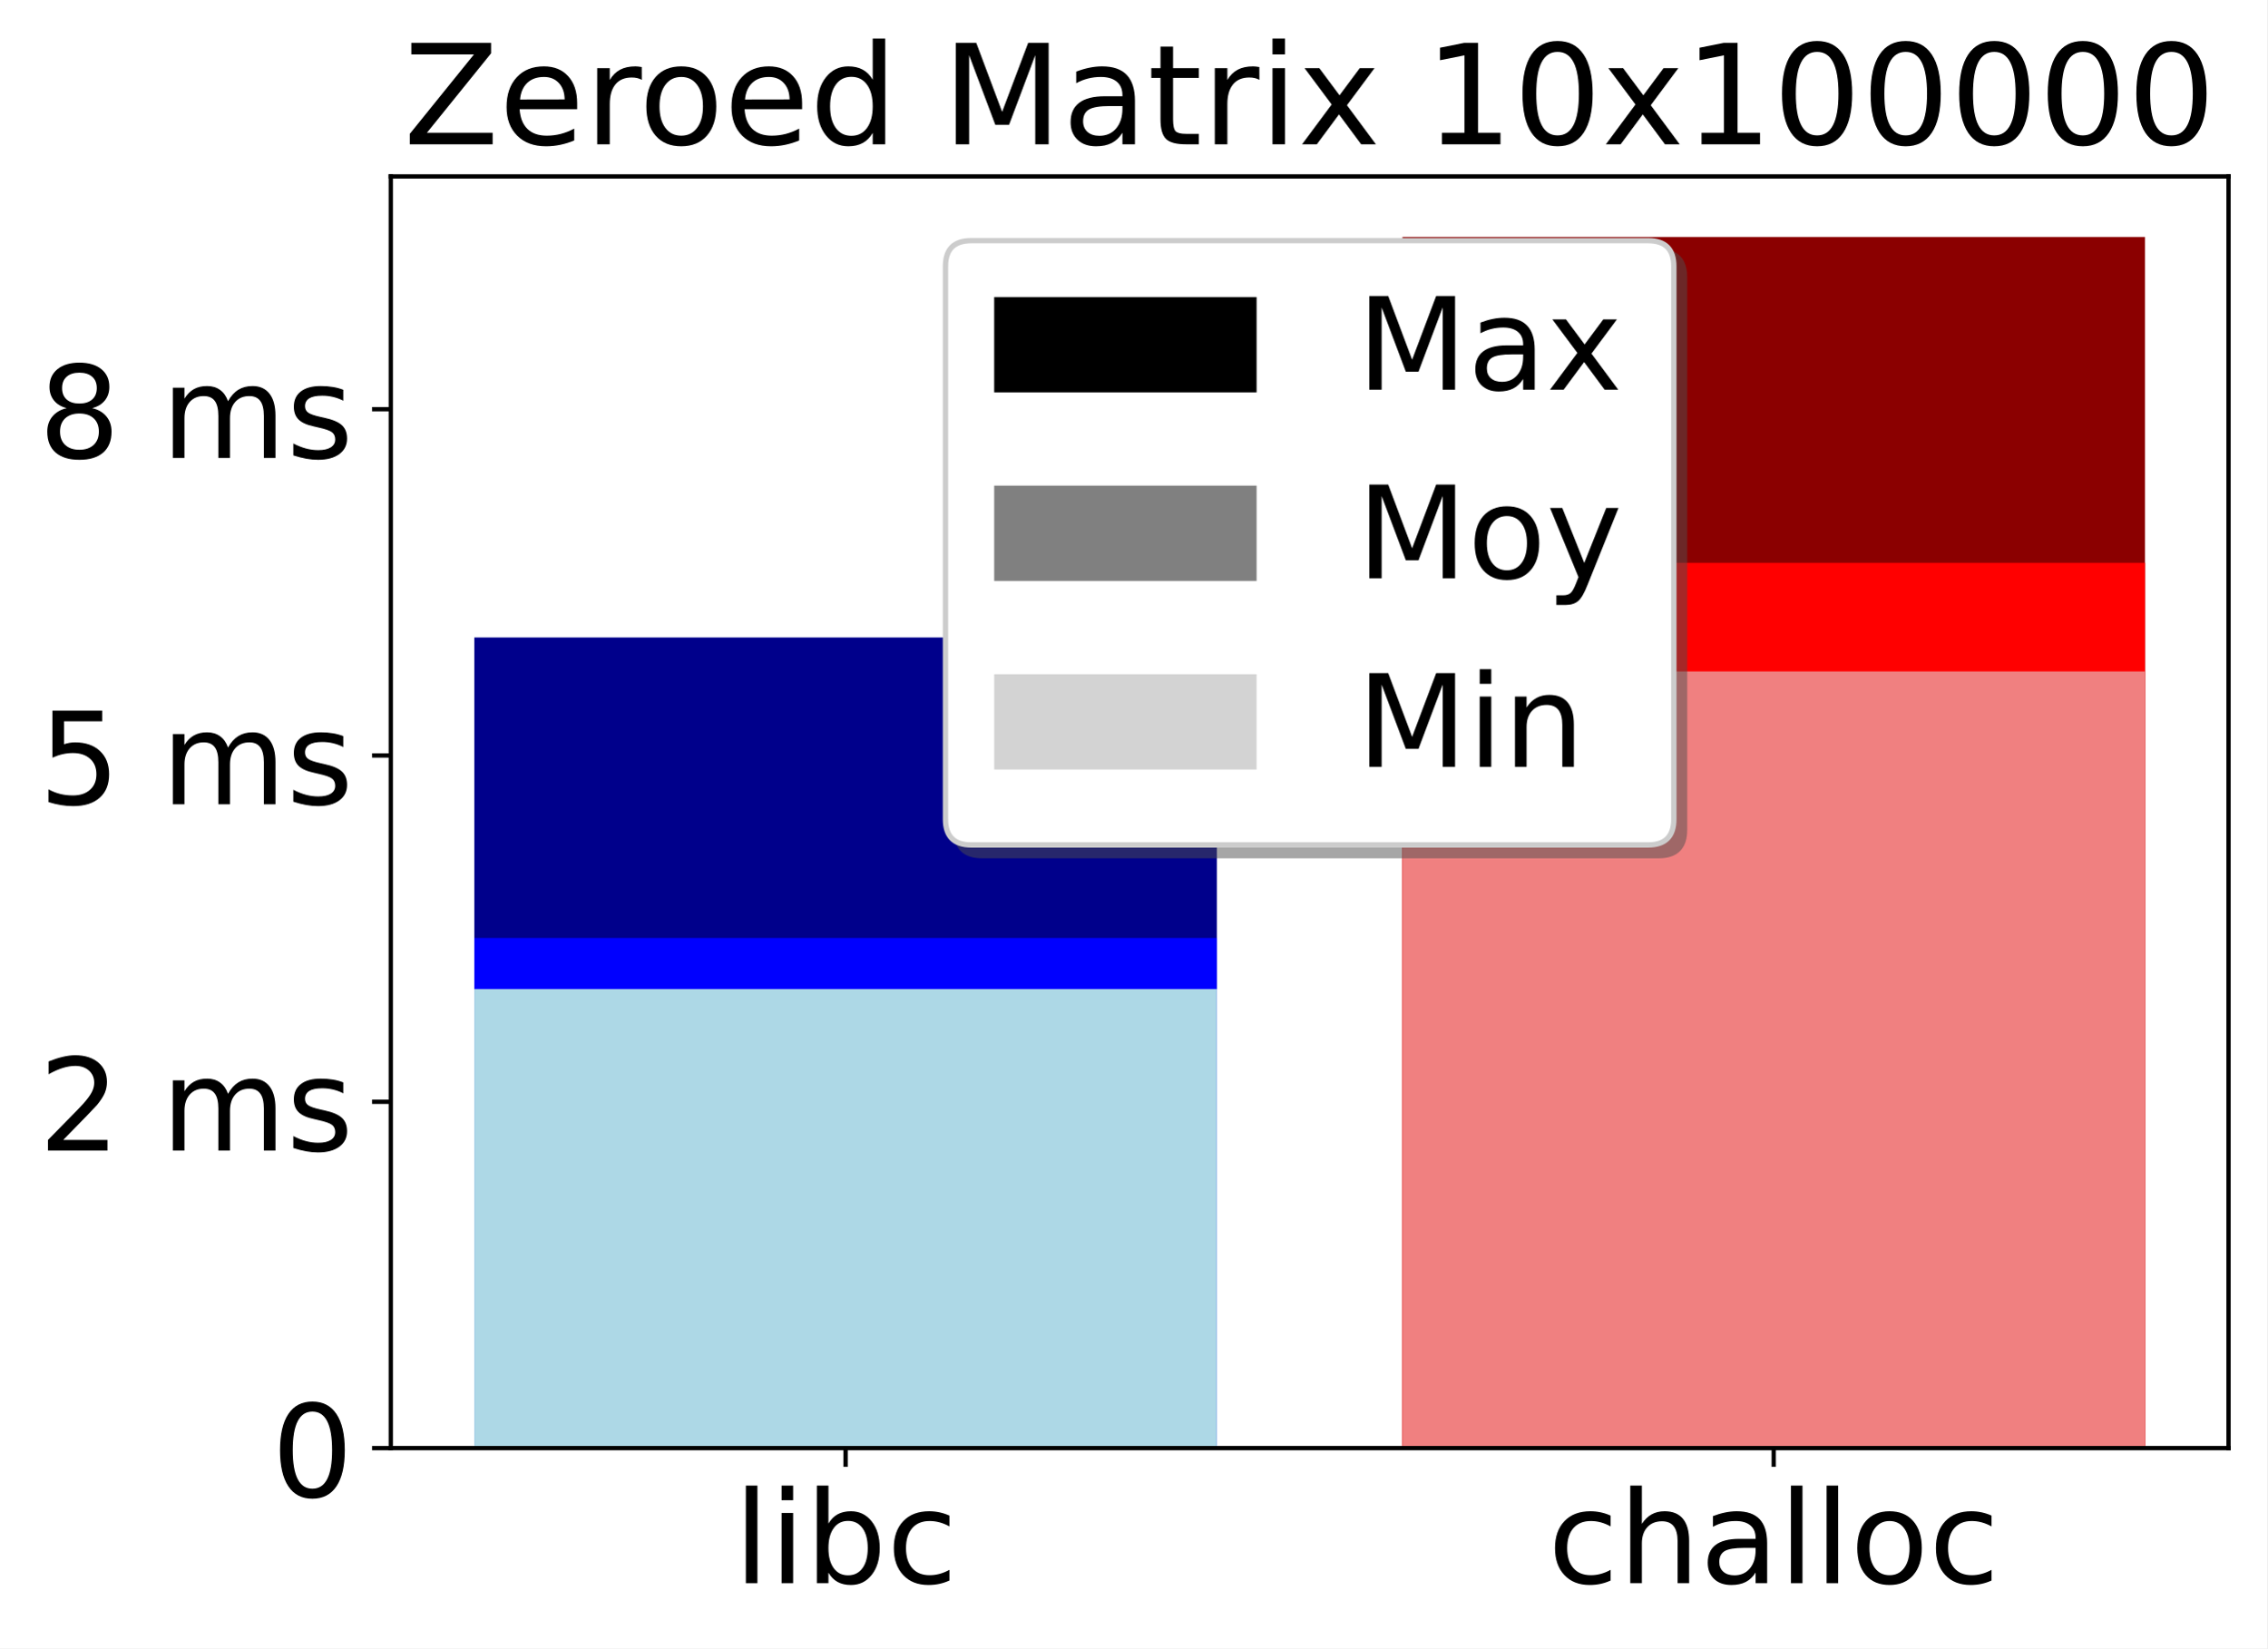
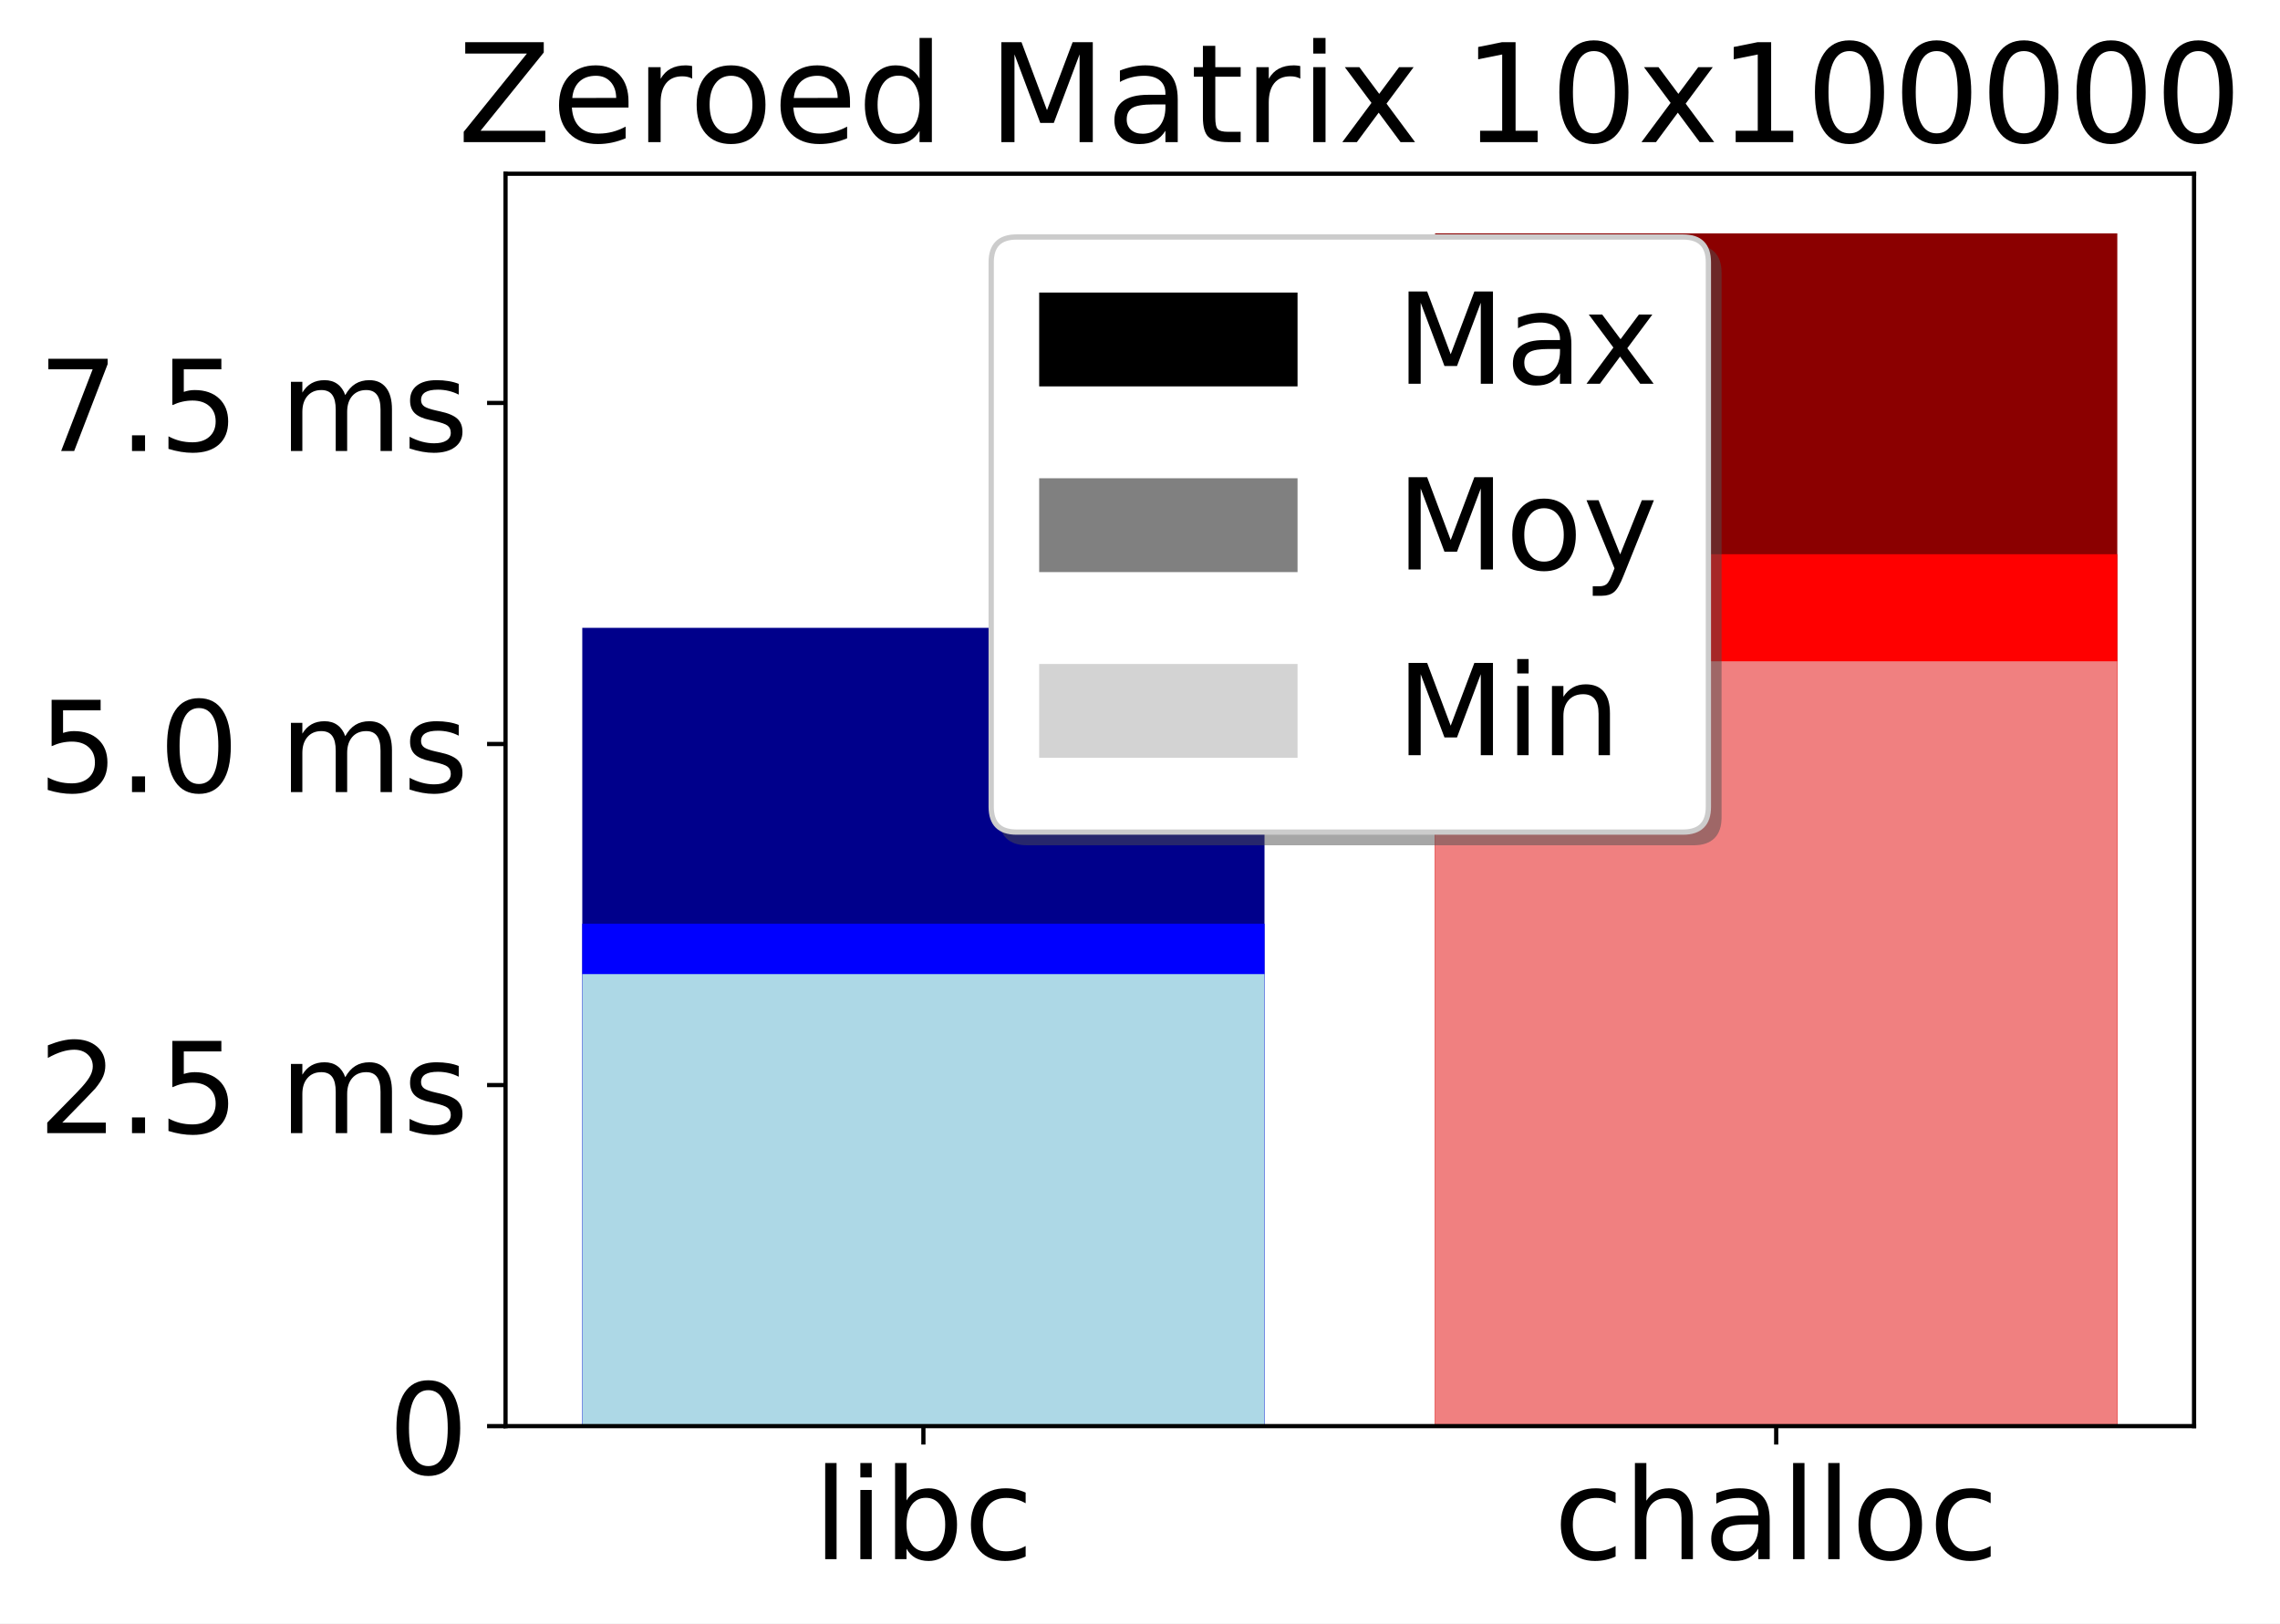
- <svg xmlns="http://www.w3.org/2000/svg" xmlns:xlink="http://www.w3.org/1999/xlink" width="423.368pt" height="307.943pt" viewBox="0 0 423.368 307.943" version="1.1">
+ <svg xmlns="http://www.w3.org/2000/svg" xmlns:xlink="http://www.w3.org/1999/xlink" width="432.414pt" height="307.943pt" viewBox="0 0 432.414 307.943" version="1.1">
  <defs>
    <style type="text/css">*{stroke-linejoin: round; stroke-linecap: butt}</style>
  </defs>
  <g id="figure_1">
    <g id="patch_1">
-       <path d="M 0 307.943  L 423.368 307.943  L 423.368 0  L 0 0  z " style="fill: #ffffff" />
+       <path d="M 0 307.943  L 432.414 307.943  L 432.414 0  L 0 0  z " style="fill: #ffffff" />
    </g>
    <g id="axes_1">
      <g id="patch_2">
-         <path d="M 72.978 270.516  L 416.168 270.516  L 416.168 32.956  L 72.978 32.956  z " style="fill: #ffffff" />
+         <path d="M 95.875 270.516  L 416.115 270.516  L 416.115 32.956  L 95.875 32.956  z " style="fill: #ffffff" />
      </g>
      <g id="patch_3">
-         <path d="M 88.577 270.516  L 227.24 270.516  L 227.24 119.09  L 88.577 119.09  z " clip-path="url(#p94e3232ed6)" style="fill: #00008b" />
+         <path d="M 110.431 270.516  L 239.821 270.516  L 239.821 119.09  L 110.431 119.09  z " clip-path="url(#pa498aefe6f)" style="fill: #00008b" />
      </g>
      <g id="patch_4">
-         <path d="M 88.577 270.516  L 227.24 270.516  L 227.24 175.213  L 88.577 175.213  z " clip-path="url(#p94e3232ed6)" style="fill: #0000ff" />
+         <path d="M 110.431 270.516  L 239.821 270.516  L 239.821 175.213  L 110.431 175.213  z " clip-path="url(#pa498aefe6f)" style="fill: #0000ff" />
      </g>
      <g id="patch_5">
-         <path d="M 88.577 270.516  L 227.24 270.516  L 227.24 184.773  L 88.577 184.773  z " clip-path="url(#p94e3232ed6)" style="fill: #add8e6" />
+         <path d="M 110.431 270.516  L 239.821 270.516  L 239.821 184.773  L 110.431 184.773  z " clip-path="url(#pa498aefe6f)" style="fill: #add8e6" />
      </g>
      <g id="patch_6">
-         <path d="M 261.905 270.516  L 400.568 270.516  L 400.568 44.268  L 261.905 44.268  z " clip-path="url(#p94e3232ed6)" style="fill: #8b0000" />
+         <path d="M 272.169 270.516  L 401.559 270.516  L 401.559 44.268  L 272.169 44.268  z " clip-path="url(#pa498aefe6f)" style="fill: #8b0000" />
      </g>
      <g id="patch_7">
-         <path d="M 261.905 270.516  L 400.568 270.516  L 400.568 105.132  L 261.905 105.132  z " clip-path="url(#p94e3232ed6)" style="fill: #ff0000" />
+         <path d="M 272.169 270.516  L 401.559 270.516  L 401.559 105.132  L 272.169 105.132  z " clip-path="url(#pa498aefe6f)" style="fill: #ff0000" />
      </g>
      <g id="patch_8">
-         <path d="M 261.905 270.516  L 400.568 270.516  L 400.568 125.43  L 261.905 125.43  z " clip-path="url(#p94e3232ed6)" style="fill: #f08080" />
+         <path d="M 272.169 270.516  L 401.559 270.516  L 401.559 125.43  L 272.169 125.43  z " clip-path="url(#pa498aefe6f)" style="fill: #f08080" />
      </g>
      <g id="matplotlib.axis_1">
        <g id="xtick_1">
          <g id="line2d_1">
            <defs>
-               <path id="m576eb7a309" d="M 0 0  L 0 3.5  " style="stroke: #000000; stroke-width: 0.8" />
-             </defs>
-             <g>
-               <use xlink:href="#m576eb7a309" x="157.908" y="270.516" style="stroke: #000000; stroke-width: 0.8" />
+               <path id="m5f6a90a34c" d="M 0 0  L 0 3.5  " style="stroke: #000000; stroke-width: 0.8" />
+             </defs>
+             <g>
+               <use xlink:href="#m5f6a90a34c" x="175.126" y="270.516" style="stroke: #000000; stroke-width: 0.8" />
            </g>
          </g>
          <g id="text_1">
-             <g transform="translate(137.0246 295.7522) scale(0.24 -0.24)">
+             <g transform="translate(154.2426 295.7522) scale(0.24 -0.24)">
              <defs>
                <path id="DejaVuSans-6c" d="M 603 4863  L 1178 4863  L 1178 0  L 603 0  L 603 4863  z " transform="scale(0.015625)" />
                <path id="DejaVuSans-69" d="M 603 3500  L 1178 3500  L 1178 0  L 603 0  L 603 3500  z M 603 4863  L 1178 4863  L 1178 4134  L 603 4134  L 603 4863  z " transform="scale(0.015625)" />
                <path id="DejaVuSans-62" d="M 3116 1747  Q 3116 2381 2855 2742  Q 2594 3103 2138 3103  Q 1681 3103 1420 2742  Q 1159 2381 1159 1747  Q 1159 1113 1420 752  Q 1681 391 2138 391  Q 2594 391 2855 752  Q 3116 1113 3116 1747  z M 1159 2969  Q 1341 3281 1617 3432  Q 1894 3584 2278 3584  Q 2916 3584 3314 3078  Q 3713 2572 3713 1747  Q 3713 922 3314 415  Q 2916 -91 2278 -91  Q 1894 -91 1617 61  Q 1341 213 1159 525  L 1159 0  L 581 0  L 581 4863  L 1159 4863  L 1159 2969  z " transform="scale(0.015625)" />
                <path id="DejaVuSans-63" d="M 3122 3366  L 3122 2828  Q 2878 2963 2633 3030  Q 2388 3097 2138 3097  Q 1578 3097 1268 2742  Q 959 2388 959 1747  Q 959 1106 1268 751  Q 1578 397 2138 397  Q 2388 397 2633 464  Q 2878 531 3122 666  L 3122 134  Q 2881 22 2623 -34  Q 2366 -91 2075 -91  Q 1284 -91 818 406  Q 353 903 353 1747  Q 353 2603 823 3093  Q 1294 3584 2113 3584  Q 2378 3584 2631 3529  Q 2884 3475 3122 3366  z " transform="scale(0.015625)" />
              </defs>
              <use xlink:href="#DejaVuSans-6c" />
              <use xlink:href="#DejaVuSans-69" x="27.783" />
              <use xlink:href="#DejaVuSans-62" x="55.566" />
              <use xlink:href="#DejaVuSans-63" x="119.043" />
            </g>
          </g>
        </g>
        <g id="xtick_2">
          <g id="line2d_2">
            <g>
-               <use xlink:href="#m576eb7a309" x="331.237" y="270.516" style="stroke: #000000; stroke-width: 0.8" />
+               <use xlink:href="#m5f6a90a34c" x="336.864" y="270.516" style="stroke: #000000; stroke-width: 0.8" />
            </g>
          </g>
          <g id="text_2">
-             <g transform="translate(289.0716 295.7522) scale(0.24 -0.24)">
+             <g transform="translate(294.6987 295.7522) scale(0.24 -0.24)">
              <defs>
                <path id="DejaVuSans-68" d="M 3513 2113  L 3513 0  L 2938 0  L 2938 2094  Q 2938 2591 2744 2837  Q 2550 3084 2163 3084  Q 1697 3084 1428 2787  Q 1159 2491 1159 1978  L 1159 0  L 581 0  L 581 4863  L 1159 4863  L 1159 2956  Q 1366 3272 1645 3428  Q 1925 3584 2291 3584  Q 2894 3584 3203 3211  Q 3513 2838 3513 2113  z " transform="scale(0.015625)" />
                <path id="DejaVuSans-61" d="M 2194 1759  Q 1497 1759 1228 1600  Q 959 1441 959 1056  Q 959 750 1161 570  Q 1363 391 1709 391  Q 2188 391 2477 730  Q 2766 1069 2766 1631  L 2766 1759  L 2194 1759  z M 3341 1997  L 3341 0  L 2766 0  L 2766 531  Q 2569 213 2275 61  Q 1981 -91 1556 -91  Q 1019 -91 701 211  Q 384 513 384 1019  Q 384 1609 779 1909  Q 1175 2209 1959 2209  L 2766 2209  L 2766 2266  Q 2766 2663 2505 2880  Q 2244 3097 1772 3097  Q 1472 3097 1187 3025  Q 903 2953 641 2809  L 641 3341  Q 956 3463 1253 3523  Q 1550 3584 1831 3584  Q 2591 3584 2966 3190  Q 3341 2797 3341 1997  z " transform="scale(0.015625)" />
                <path id="DejaVuSans-6f" d="M 1959 3097  Q 1497 3097 1228 2736  Q 959 2375 959 1747  Q 959 1119 1226 758  Q 1494 397 1959 397  Q 2419 397 2687 759  Q 2956 1122 2956 1747  Q 2956 2369 2687 2733  Q 2419 3097 1959 3097  z M 1959 3584  Q 2709 3584 3137 3096  Q 3566 2609 3566 1747  Q 3566 888 3137 398  Q 2709 -91 1959 -91  Q 1206 -91 779 398  Q 353 888 353 1747  Q 353 2609 779 3096  Q 1206 3584 1959 3584  z " transform="scale(0.015625)" />
              </defs>
              <use xlink:href="#DejaVuSans-63" />
              <use xlink:href="#DejaVuSans-68" x="54.98" />
              <use xlink:href="#DejaVuSans-61" x="118.359" />
              <use xlink:href="#DejaVuSans-6c" x="179.639" />
              <use xlink:href="#DejaVuSans-6c" x="207.422" />
              <use xlink:href="#DejaVuSans-6f" x="235.205" />
              <use xlink:href="#DejaVuSans-63" x="296.387" />
            </g>
          </g>
        </g>
      </g>
      <g id="matplotlib.axis_2">
        <g id="ytick_1">
          <g id="line2d_3">
            <defs>
-               <path id="mf29f410df3" d="M 0 0  L -3.5 0  " style="stroke: #000000; stroke-width: 0.8" />
-             </defs>
-             <g>
-               <use xlink:href="#mf29f410df3" x="72.978" y="270.516" style="stroke: #000000; stroke-width: 0.8" />
+               <path id="m97a03544a4" d="M 0 0  L -3.5 0  " style="stroke: #000000; stroke-width: 0.8" />
+             </defs>
+             <g>
+               <use xlink:href="#m97a03544a4" x="95.875" y="270.516" style="stroke: #000000; stroke-width: 0.8" />
            </g>
          </g>
          <g id="text_3">
-             <g transform="translate(50.7075 279.6341) scale(0.24 -0.24)">
+             <g transform="translate(73.605 279.6341) scale(0.24 -0.24)">
              <defs>
                <path id="DejaVuSans-30" d="M 2034 4250  Q 1547 4250 1301 3770  Q 1056 3291 1056 2328  Q 1056 1369 1301 889  Q 1547 409 2034 409  Q 2525 409 2770 889  Q 3016 1369 3016 2328  Q 3016 3291 2770 3770  Q 2525 4250 2034 4250  z M 2034 4750  Q 2819 4750 3233 4129  Q 3647 3509 3647 2328  Q 3647 1150 3233 529  Q 2819 -91 2034 -91  Q 1250 -91 836 529  Q 422 1150 422 2328  Q 422 3509 836 4129  Q 1250 4750 2034 4750  z " transform="scale(0.015625)" />
              </defs>
              <use xlink:href="#DejaVuSans-30" />
            </g>
          </g>
        </g>
        <g id="ytick_2">
          <g id="line2d_4">
            <g>
-               <use xlink:href="#mf29f410df3" x="72.978" y="205.822" style="stroke: #000000; stroke-width: 0.8" />
+               <use xlink:href="#m97a03544a4" x="95.875" y="205.822" style="stroke: #000000; stroke-width: 0.8" />
            </g>
          </g>
          <g id="text_4">
            <g transform="translate(7.2 214.9402) scale(0.24 -0.24)">
              <defs>
                <path id="DejaVuSans-32" d="M 1228 531  L 3431 531  L 3431 0  L 469 0  L 469 531  Q 828 903 1448 1529  Q 2069 2156 2228 2338  Q 2531 2678 2651 2914  Q 2772 3150 2772 3378  Q 2772 3750 2511 3984  Q 2250 4219 1831 4219  Q 1534 4219 1204 4116  Q 875 4013 500 3803  L 500 4441  Q 881 4594 1212 4672  Q 1544 4750 1819 4750  Q 2544 4750 2975 4387  Q 3406 4025 3406 3419  Q 3406 3131 3298 2873  Q 3191 2616 2906 2266  Q 2828 2175 2409 1742  Q 1991 1309 1228 531  z " transform="scale(0.015625)" />
+                 <path id="DejaVuSans-2e" d="M 684 794  L 1344 794  L 1344 0  L 684 0  L 684 794  z " transform="scale(0.015625)" />
+                 <path id="DejaVuSans-35" d="M 691 4666  L 3169 4666  L 3169 4134  L 1269 4134  L 1269 2991  Q 1406 3038 1543 3061  Q 1681 3084 1819 3084  Q 2600 3084 3056 2656  Q 3513 2228 3513 1497  Q 3513 744 3044 326  Q 2575 -91 1722 -91  Q 1428 -91 1123 -41  Q 819 9 494 109  L 494 744  Q 775 591 1075 516  Q 1375 441 1709 441  Q 2250 441 2565 725  Q 2881 1009 2881 1497  Q 2881 1984 2565 2268  Q 2250 2553 1709 2553  Q 1456 2553 1204 2497  Q 953 2441 691 2322  L 691 4666  z " transform="scale(0.015625)" />
                <path id="DejaVuSans-20" transform="scale(0.015625)" />
                <path id="DejaVuSans-6d" d="M 3328 2828  Q 3544 3216 3844 3400  Q 4144 3584 4550 3584  Q 5097 3584 5394 3201  Q 5691 2819 5691 2113  L 5691 0  L 5113 0  L 5113 2094  Q 5113 2597 4934 2840  Q 4756 3084 4391 3084  Q 3944 3084 3684 2787  Q 3425 2491 3425 1978  L 3425 0  L 2847 0  L 2847 2094  Q 2847 2600 2669 2842  Q 2491 3084 2119 3084  Q 1678 3084 1418 2786  Q 1159 2488 1159 1978  L 1159 0  L 581 0  L 581 3500  L 1159 3500  L 1159 2956  Q 1356 3278 1631 3431  Q 1906 3584 2284 3584  Q 2666 3584 2933 3390  Q 3200 3197 3328 2828  z " transform="scale(0.015625)" />
                <path id="DejaVuSans-73" d="M 2834 3397  L 2834 2853  Q 2591 2978 2328 3040  Q 2066 3103 1784 3103  Q 1356 3103 1142 2972  Q 928 2841 928 2578  Q 928 2378 1081 2264  Q 1234 2150 1697 2047  L 1894 2003  Q 2506 1872 2764 1633  Q 3022 1394 3022 966  Q 3022 478 2636 193  Q 2250 -91 1575 -91  Q 1294 -91 989 -36  Q 684 19 347 128  L 347 722  Q 666 556 975 473  Q 1284 391 1588 391  Q 1994 391 2212 530  Q 2431 669 2431 922  Q 2431 1156 2273 1281  Q 2116 1406 1581 1522  L 1381 1569  Q 847 1681 609 1914  Q 372 2147 372 2553  Q 372 3047 722 3315  Q 1072 3584 1716 3584  Q 2034 3584 2315 3537  Q 2597 3491 2834 3397  z " transform="scale(0.015625)" />
              </defs>
              <use xlink:href="#DejaVuSans-32" />
-               <use xlink:href="#DejaVuSans-20" x="63.623" />
-               <use xlink:href="#DejaVuSans-6d" x="95.41" />
-               <use xlink:href="#DejaVuSans-73" x="192.822" />
+               <use xlink:href="#DejaVuSans-2e" x="63.623" />
+               <use xlink:href="#DejaVuSans-35" x="95.41" />
+               <use xlink:href="#DejaVuSans-20" x="159.033" />
+               <use xlink:href="#DejaVuSans-6d" x="190.82" />
+               <use xlink:href="#DejaVuSans-73" x="288.232" />
            </g>
          </g>
        </g>
        <g id="ytick_3">
          <g id="line2d_5">
            <g>
-               <use xlink:href="#mf29f410df3" x="72.978" y="141.128" style="stroke: #000000; stroke-width: 0.8" />
+               <use xlink:href="#m97a03544a4" x="95.875" y="141.128" style="stroke: #000000; stroke-width: 0.8" />
            </g>
          </g>
          <g id="text_5">
            <g transform="translate(7.2 150.2463) scale(0.24 -0.24)">
-               <defs>
-                 <path id="DejaVuSans-35" d="M 691 4666  L 3169 4666  L 3169 4134  L 1269 4134  L 1269 2991  Q 1406 3038 1543 3061  Q 1681 3084 1819 3084  Q 2600 3084 3056 2656  Q 3513 2228 3513 1497  Q 3513 744 3044 326  Q 2575 -91 1722 -91  Q 1428 -91 1123 -41  Q 819 9 494 109  L 494 744  Q 775 591 1075 516  Q 1375 441 1709 441  Q 2250 441 2565 725  Q 2881 1009 2881 1497  Q 2881 1984 2565 2268  Q 2250 2553 1709 2553  Q 1456 2553 1204 2497  Q 953 2441 691 2322  L 691 4666  z " transform="scale(0.015625)" />
-               </defs>
              <use xlink:href="#DejaVuSans-35" />
-               <use xlink:href="#DejaVuSans-20" x="63.623" />
-               <use xlink:href="#DejaVuSans-6d" x="95.41" />
-               <use xlink:href="#DejaVuSans-73" x="192.822" />
+               <use xlink:href="#DejaVuSans-2e" x="63.623" />
+               <use xlink:href="#DejaVuSans-30" x="95.41" />
+               <use xlink:href="#DejaVuSans-20" x="159.033" />
+               <use xlink:href="#DejaVuSans-6d" x="190.82" />
+               <use xlink:href="#DejaVuSans-73" x="288.232" />
            </g>
          </g>
        </g>
        <g id="ytick_4">
          <g id="line2d_6">
            <g>
-               <use xlink:href="#mf29f410df3" x="72.978" y="76.434" style="stroke: #000000; stroke-width: 0.8" />
+               <use xlink:href="#m97a03544a4" x="95.875" y="76.434" style="stroke: #000000; stroke-width: 0.8" />
            </g>
          </g>
          <g id="text_6">
            <g transform="translate(7.2 85.55244) scale(0.24 -0.24)">
              <defs>
-                 <path id="DejaVuSans-38" d="M 2034 2216  Q 1584 2216 1326 1975  Q 1069 1734 1069 1313  Q 1069 891 1326 650  Q 1584 409 2034 409  Q 2484 409 2743 651  Q 3003 894 3003 1313  Q 3003 1734 2745 1975  Q 2488 2216 2034 2216  z M 1403 2484  Q 997 2584 770 2862  Q 544 3141 544 3541  Q 544 4100 942 4425  Q 1341 4750 2034 4750  Q 2731 4750 3128 4425  Q 3525 4100 3525 3541  Q 3525 3141 3298 2862  Q 3072 2584 2669 2484  Q 3125 2378 3379 2068  Q 3634 1759 3634 1313  Q 3634 634 3220 271  Q 2806 -91 2034 -91  Q 1263 -91 848 271  Q 434 634 434 1313  Q 434 1759 690 2068  Q 947 2378 1403 2484  z M 1172 3481  Q 1172 3119 1398 2916  Q 1625 2713 2034 2713  Q 2441 2713 2670 2916  Q 2900 3119 2900 3481  Q 2900 3844 2670 4047  Q 2441 4250 2034 4250  Q 1625 4250 1398 4047  Q 1172 3844 1172 3481  z " transform="scale(0.015625)" />
-               </defs>
-               <use xlink:href="#DejaVuSans-38" />
-               <use xlink:href="#DejaVuSans-20" x="63.623" />
-               <use xlink:href="#DejaVuSans-6d" x="95.41" />
-               <use xlink:href="#DejaVuSans-73" x="192.822" />
+                 <path id="DejaVuSans-37" d="M 525 4666  L 3525 4666  L 3525 4397  L 1831 0  L 1172 0  L 2766 4134  L 525 4134  L 525 4666  z " transform="scale(0.015625)" />
+               </defs>
+               <use xlink:href="#DejaVuSans-37" />
+               <use xlink:href="#DejaVuSans-2e" x="63.623" />
+               <use xlink:href="#DejaVuSans-35" x="95.41" />
+               <use xlink:href="#DejaVuSans-20" x="159.033" />
+               <use xlink:href="#DejaVuSans-6d" x="190.82" />
+               <use xlink:href="#DejaVuSans-73" x="288.232" />
            </g>
          </g>
        </g>
      </g>
      <g id="patch_9">
-         <path d="M 72.978 270.516  L 72.978 32.956  " style="fill: none; stroke: #000000; stroke-width: 0.8; stroke-linejoin: miter; stroke-linecap: square" />
+         <path d="M 95.875 270.516  L 95.875 32.956  " style="fill: none; stroke: #000000; stroke-width: 0.8; stroke-linejoin: miter; stroke-linecap: square" />
      </g>
      <g id="patch_10">
-         <path d="M 416.168 270.516  L 416.168 32.956  " style="fill: none; stroke: #000000; stroke-width: 0.8; stroke-linejoin: miter; stroke-linecap: square" />
+         <path d="M 416.115 270.516  L 416.115 32.956  " style="fill: none; stroke: #000000; stroke-width: 0.8; stroke-linejoin: miter; stroke-linecap: square" />
      </g>
      <g id="patch_11">
-         <path d="M 72.978 270.516  L 416.168 270.516  " style="fill: none; stroke: #000000; stroke-width: 0.8; stroke-linejoin: miter; stroke-linecap: square" />
+         <path d="M 95.875 270.516  L 416.115 270.516  " style="fill: none; stroke: #000000; stroke-width: 0.8; stroke-linejoin: miter; stroke-linecap: square" />
      </g>
      <g id="patch_12">
-         <path d="M 72.978 32.956  L 416.168 32.956  " style="fill: none; stroke: #000000; stroke-width: 0.8; stroke-linejoin: miter; stroke-linecap: square" />
+         <path d="M 95.875 32.956  L 416.115 32.956  " style="fill: none; stroke: #000000; stroke-width: 0.8; stroke-linejoin: miter; stroke-linecap: square" />
      </g>
      <g id="text_7">
-         <g transform="translate(75.35313 26.95594) scale(0.26 -0.26)">
+         <g transform="translate(86.77563 26.95594) scale(0.26 -0.26)">
          <defs>
            <path id="DejaVuSans-5a" d="M 359 4666  L 4025 4666  L 4025 4184  L 1075 531  L 4097 531  L 4097 0  L 288 0  L 288 481  L 3238 4134  L 359 4134  L 359 4666  z " transform="scale(0.015625)" />
            <path id="DejaVuSans-65" d="M 3597 1894  L 3597 1613  L 953 1613  Q 991 1019 1311 708  Q 1631 397 2203 397  Q 2534 397 2845 478  Q 3156 559 3463 722  L 3463 178  Q 3153 47 2828 -22  Q 2503 -91 2169 -91  Q 1331 -91 842 396  Q 353 884 353 1716  Q 353 2575 817 3079  Q 1281 3584 2069 3584  Q 2775 3584 3186 3129  Q 3597 2675 3597 1894  z M 3022 2063  Q 3016 2534 2758 2815  Q 2500 3097 2075 3097  Q 1594 3097 1305 2825  Q 1016 2553 972 2059  L 3022 2063  z " transform="scale(0.015625)" />
            <path id="DejaVuSans-72" d="M 2631 2963  Q 2534 3019 2420 3045  Q 2306 3072 2169 3072  Q 1681 3072 1420 2755  Q 1159 2438 1159 1844  L 1159 0  L 581 0  L 581 3500  L 1159 3500  L 1159 2956  Q 1341 3275 1631 3429  Q 1922 3584 2338 3584  Q 2397 3584 2469 3576  Q 2541 3569 2628 3553  L 2631 2963  z " transform="scale(0.015625)" />
            <path id="DejaVuSans-64" d="M 2906 2969  L 2906 4863  L 3481 4863  L 3481 0  L 2906 0  L 2906 525  Q 2725 213 2448 61  Q 2172 -91 1784 -91  Q 1150 -91 751 415  Q 353 922 353 1747  Q 353 2572 751 3078  Q 1150 3584 1784 3584  Q 2172 3584 2448 3432  Q 2725 3281 2906 2969  z M 947 1747  Q 947 1113 1208 752  Q 1469 391 1925 391  Q 2381 391 2643 752  Q 2906 1113 2906 1747  Q 2906 2381 2643 2742  Q 2381 3103 1925 3103  Q 1469 3103 1208 2742  Q 947 2381 947 1747  z " transform="scale(0.015625)" />
            <path id="DejaVuSans-4d" d="M 628 4666  L 1569 4666  L 2759 1491  L 3956 4666  L 4897 4666  L 4897 0  L 4281 0  L 4281 4097  L 3078 897  L 2444 897  L 1241 4097  L 1241 0  L 628 0  L 628 4666  z " transform="scale(0.015625)" />
            <path id="DejaVuSans-74" d="M 1172 4494  L 1172 3500  L 2356 3500  L 2356 3053  L 1172 3053  L 1172 1153  Q 1172 725 1289 603  Q 1406 481 1766 481  L 2356 481  L 2356 0  L 1766 0  Q 1100 0 847 248  Q 594 497 594 1153  L 594 3053  L 172 3053  L 172 3500  L 594 3500  L 594 4494  L 1172 4494  z " transform="scale(0.015625)" />
            <path id="DejaVuSans-78" d="M 3513 3500  L 2247 1797  L 3578 0  L 2900 0  L 1881 1375  L 863 0  L 184 0  L 1544 1831  L 300 3500  L 978 3500  L 1906 2253  L 2834 3500  L 3513 3500  z " transform="scale(0.015625)" />
            <path id="DejaVuSans-31" d="M 794 531  L 1825 531  L 1825 4091  L 703 3866  L 703 4441  L 1819 4666  L 2450 4666  L 2450 531  L 3481 531  L 3481 0  L 794 0  L 794 531  z " transform="scale(0.015625)" />
          </defs>
          <use xlink:href="#DejaVuSans-5a" />
          <use xlink:href="#DejaVuSans-65" x="68.506" />
          <use xlink:href="#DejaVuSans-72" x="130.029" />
          <use xlink:href="#DejaVuSans-6f" x="168.893" />
          <use xlink:href="#DejaVuSans-65" x="230.074" />
          <use xlink:href="#DejaVuSans-64" x="291.598" />
          <use xlink:href="#DejaVuSans-20" x="355.074" />
          <use xlink:href="#DejaVuSans-4d" x="386.861" />
          <use xlink:href="#DejaVuSans-61" x="473.141" />
          <use xlink:href="#DejaVuSans-74" x="534.42" />
          <use xlink:href="#DejaVuSans-72" x="573.629" />
          <use xlink:href="#DejaVuSans-69" x="614.742" />
          <use xlink:href="#DejaVuSans-78" x="642.525" />
          <use xlink:href="#DejaVuSans-20" x="701.705" />
          <use xlink:href="#DejaVuSans-31" x="733.492" />
          <use xlink:href="#DejaVuSans-30" x="797.115" />
          <use xlink:href="#DejaVuSans-78" x="860.738" />
          <use xlink:href="#DejaVuSans-31" x="919.918" />
          <use xlink:href="#DejaVuSans-30" x="983.541" />
          <use xlink:href="#DejaVuSans-30" x="1047.164" />
          <use xlink:href="#DejaVuSans-30" x="1110.787" />
          <use xlink:href="#DejaVuSans-30" x="1174.41" />
          <use xlink:href="#DejaVuSans-30" x="1238.033" />
        </g>
      </g>
      <g id="legend_1">
        <g id="patch_13">
-           <path d="M 183.363 159.838  L 309.783 159.838  Q 314.582 159.838 314.582 155.038  L 314.582 51.756  Q 314.582 46.956 309.783 46.956  L 183.363 46.956  Q 178.562 46.956 178.562 51.756  L 178.562 155.038  Q 178.562 159.838 183.363 159.838  z " style="fill: #4d4d4d; opacity: 0.5; stroke: #4d4d4d; stroke-linejoin: miter" />
+           <path d="M 194.785 159.838  L 321.205 159.838  Q 326.005 159.838 326.005 155.038  L 326.005 51.756  Q 326.005 46.956 321.205 46.956  L 194.785 46.956  Q 189.985 46.956 189.985 51.756  L 189.985 155.038  Q 189.985 159.838 194.785 159.838  z " style="fill: #4d4d4d; opacity: 0.5; stroke: #4d4d4d; stroke-linejoin: miter" />
        </g>
        <g id="patch_14">
-           <path d="M 181.363 157.838  L 307.783 157.838  Q 312.582 157.838 312.582 153.038  L 312.582 49.756  Q 312.582 44.956 307.783 44.956  L 181.363 44.956  Q 176.562 44.956 176.562 49.756  L 176.562 153.038  Q 176.562 157.838 181.363 157.838  z " style="fill: #ffffff; stroke: #cccccc; stroke-linejoin: miter" />
+           <path d="M 192.785 157.838  L 319.205 157.838  Q 324.005 157.838 324.005 153.038  L 324.005 49.756  Q 324.005 44.956 319.205 44.956  L 192.785 44.956  Q 187.985 44.956 187.985 49.756  L 187.985 153.038  Q 187.985 157.838 192.785 157.838  z " style="fill: #ffffff; stroke: #cccccc; stroke-linejoin: miter" />
        </g>
        <g id="patch_15">
-           <path d="M 186.162 72.792  L 234.162 72.792  L 234.162 55.992  L 186.162 55.992  z " style="stroke: #000000; stroke-linejoin: miter" />
+           <path d="M 197.585 72.792  L 245.585 72.792  L 245.585 55.992  L 197.585 55.992  z " style="stroke: #000000; stroke-linejoin: miter" />
        </g>
        <g id="text_8">
-           <g transform="translate(253.3625 72.79219) scale(0.24 -0.24)">
+           <g transform="translate(264.785 72.79219) scale(0.24 -0.24)">
            <use xlink:href="#DejaVuSans-4d" />
            <use xlink:href="#DejaVuSans-61" x="86.279" />
            <use xlink:href="#DejaVuSans-78" x="147.559" />
          </g>
        </g>
        <g id="patch_16">
-           <path d="M 186.162 108.02  L 234.162 108.02  L 234.162 91.22  L 186.162 91.22  z " style="fill: #808080; stroke: #808080; stroke-linejoin: miter" />
+           <path d="M 197.585 108.02  L 245.585 108.02  L 245.585 91.22  L 197.585 91.22  z " style="fill: #808080; stroke: #808080; stroke-linejoin: miter" />
        </g>
        <g id="text_9">
-           <g transform="translate(253.3625 108.0197) scale(0.24 -0.24)">
+           <g transform="translate(264.785 108.0197) scale(0.24 -0.24)">
            <defs>
              <path id="DejaVuSans-79" d="M 2059 -325  Q 1816 -950 1584 -1140  Q 1353 -1331 966 -1331  L 506 -1331  L 506 -850  L 844 -850  Q 1081 -850 1212 -737  Q 1344 -625 1503 -206  L 1606 56  L 191 3500  L 800 3500  L 1894 763  L 2988 3500  L 3597 3500  L 2059 -325  z " transform="scale(0.015625)" />
            </defs>
            <use xlink:href="#DejaVuSans-4d" />
            <use xlink:href="#DejaVuSans-6f" x="86.279" />
            <use xlink:href="#DejaVuSans-79" x="147.461" />
          </g>
        </g>
        <g id="patch_17">
-           <path d="M 186.162 143.247  L 234.162 143.247  L 234.162 126.447  L 186.162 126.447  z " style="fill: #d3d3d3; stroke: #d3d3d3; stroke-linejoin: miter" />
+           <path d="M 197.585 143.247  L 245.585 143.247  L 245.585 126.447  L 197.585 126.447  z " style="fill: #d3d3d3; stroke: #d3d3d3; stroke-linejoin: miter" />
        </g>
        <g id="text_10">
-           <g transform="translate(253.3625 143.2472) scale(0.24 -0.24)">
+           <g transform="translate(264.785 143.2472) scale(0.24 -0.24)">
            <defs>
              <path id="DejaVuSans-6e" d="M 3513 2113  L 3513 0  L 2938 0  L 2938 2094  Q 2938 2591 2744 2837  Q 2550 3084 2163 3084  Q 1697 3084 1428 2787  Q 1159 2491 1159 1978  L 1159 0  L 581 0  L 581 3500  L 1159 3500  L 1159 2956  Q 1366 3272 1645 3428  Q 1925 3584 2291 3584  Q 2894 3584 3203 3211  Q 3513 2838 3513 2113  z " transform="scale(0.015625)" />
            </defs>
            <use xlink:href="#DejaVuSans-4d" />
            <use xlink:href="#DejaVuSans-69" x="86.279" />
            <use xlink:href="#DejaVuSans-6e" x="114.062" />
          </g>
        </g>
      </g>
    </g>
  </g>
  <defs>
-     <clipPath id="p94e3232ed6">
-       <rect x="72.978" y="32.956" width="343.19" height="237.56" />
+     <clipPath id="pa498aefe6f">
+       <rect x="95.875" y="32.956" width="320.24" height="237.56" />
    </clipPath>
  </defs>
</svg>
